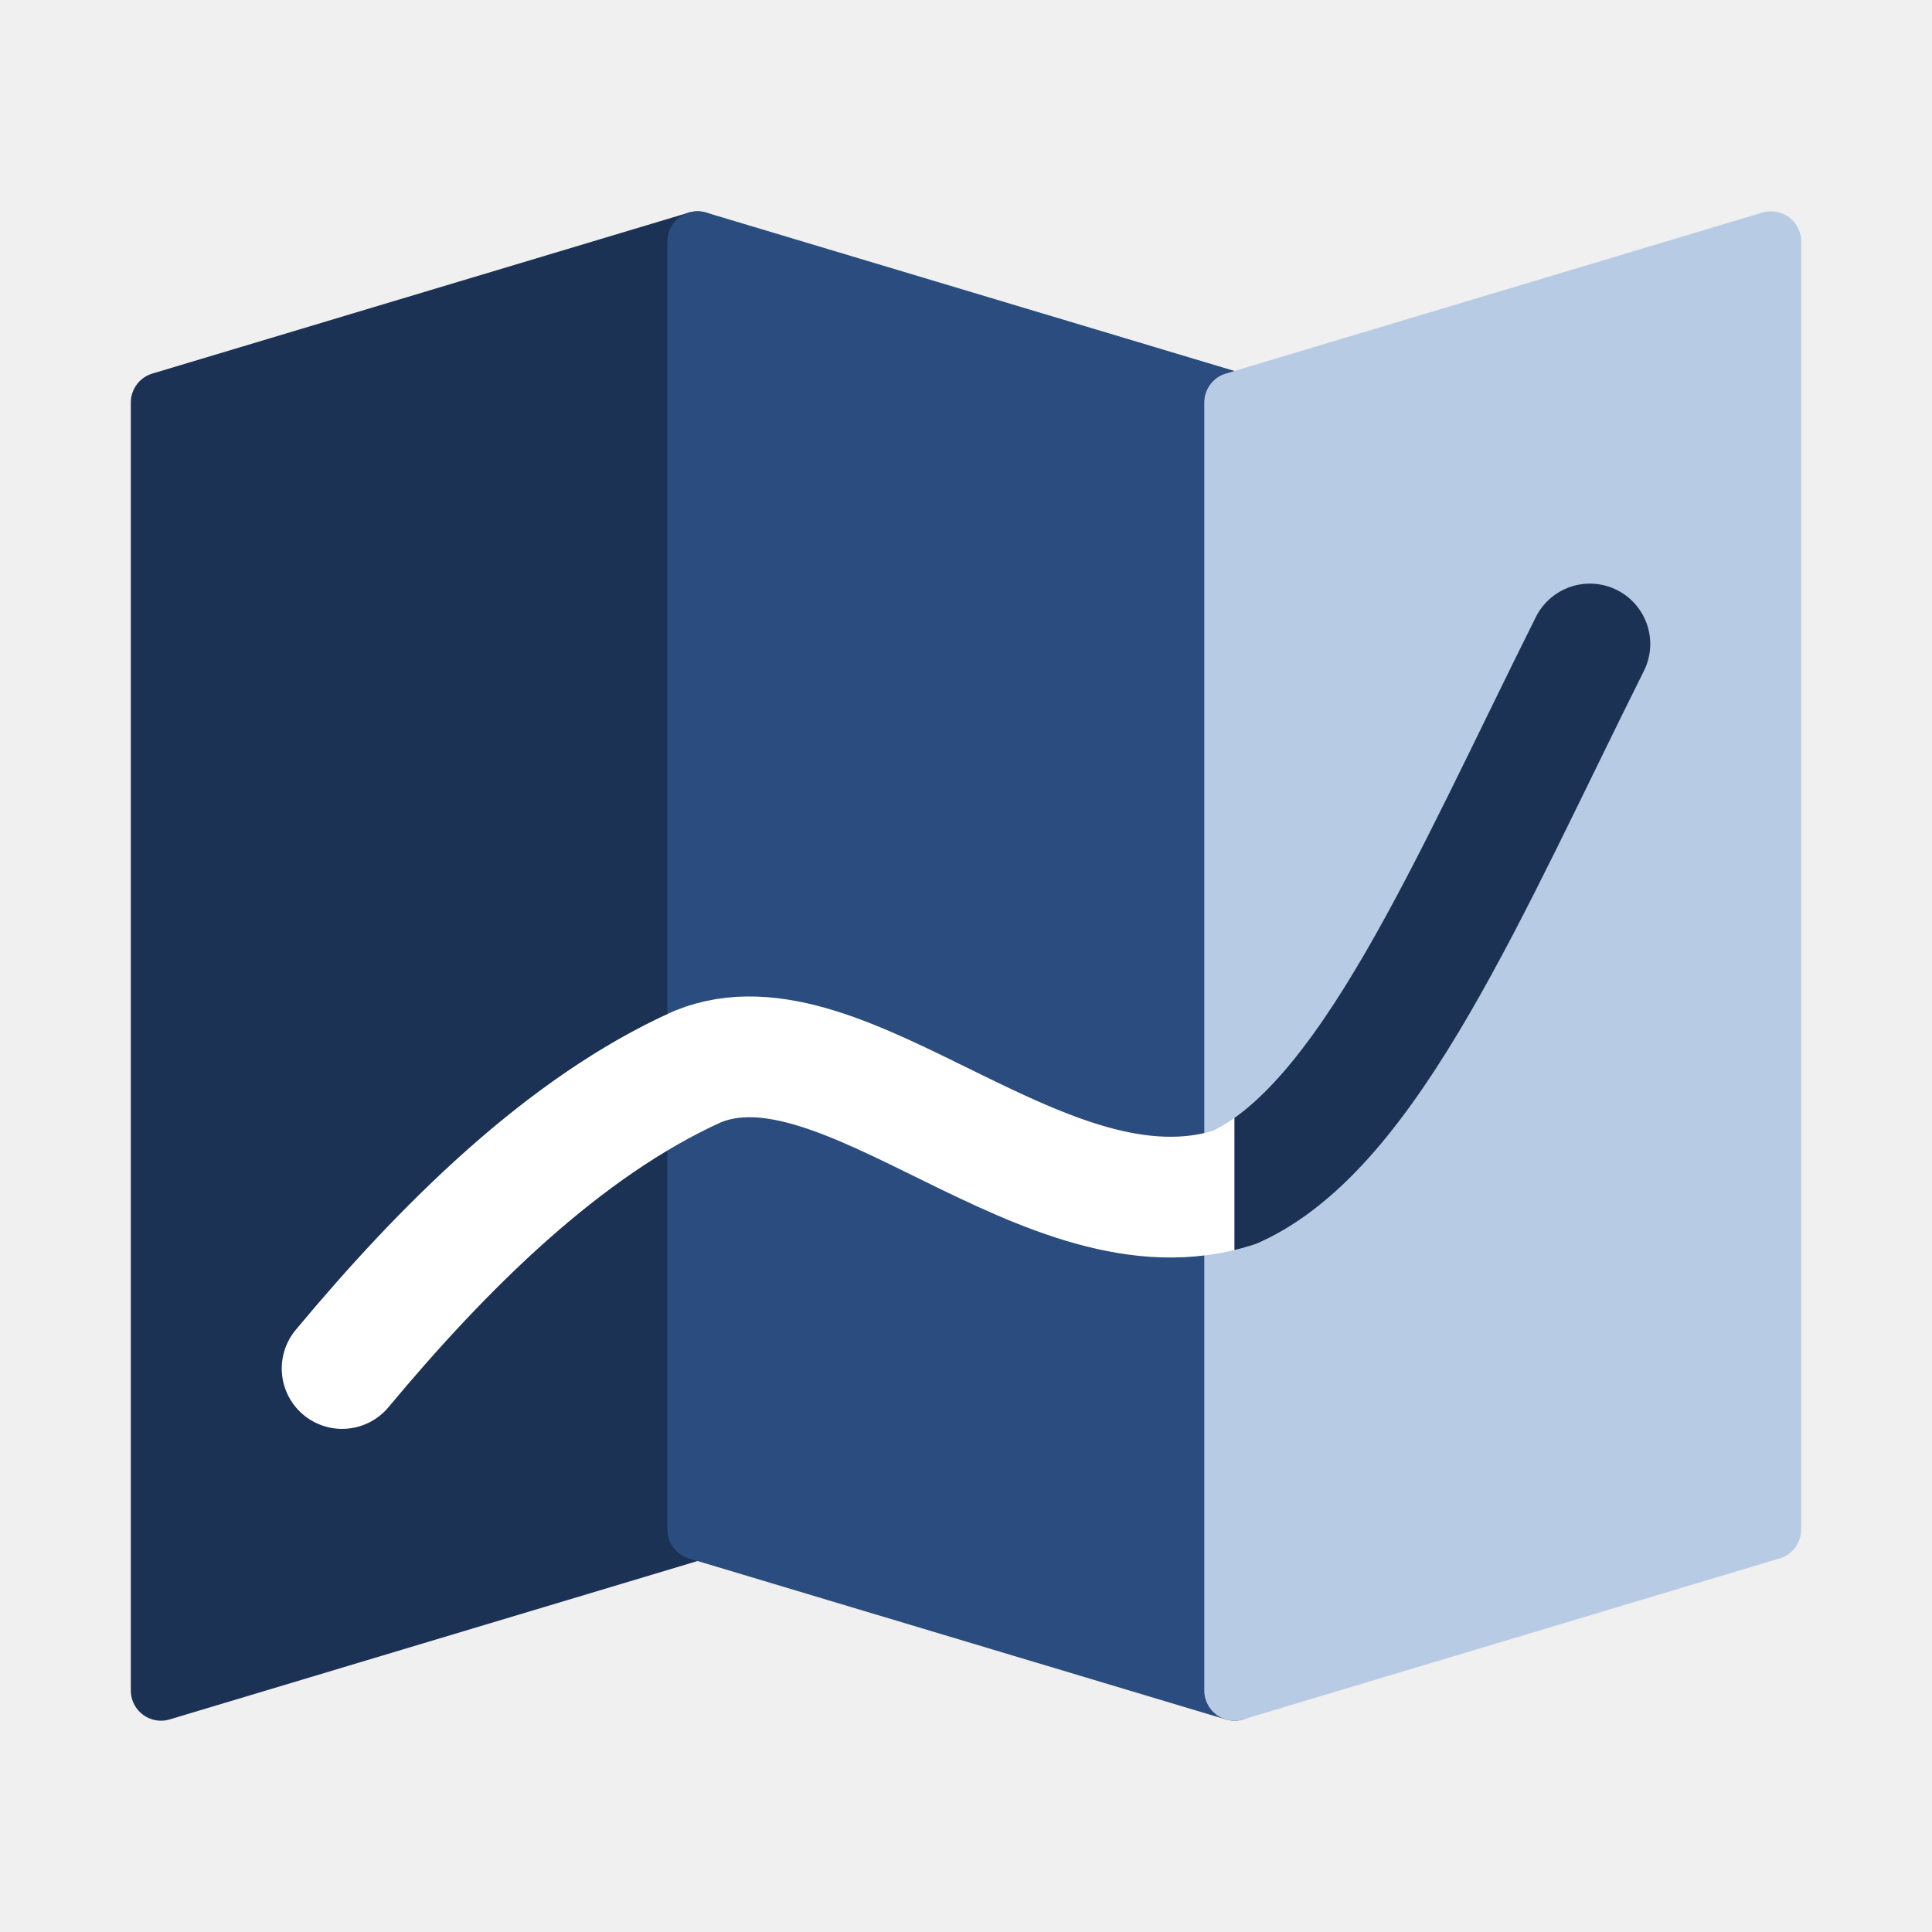
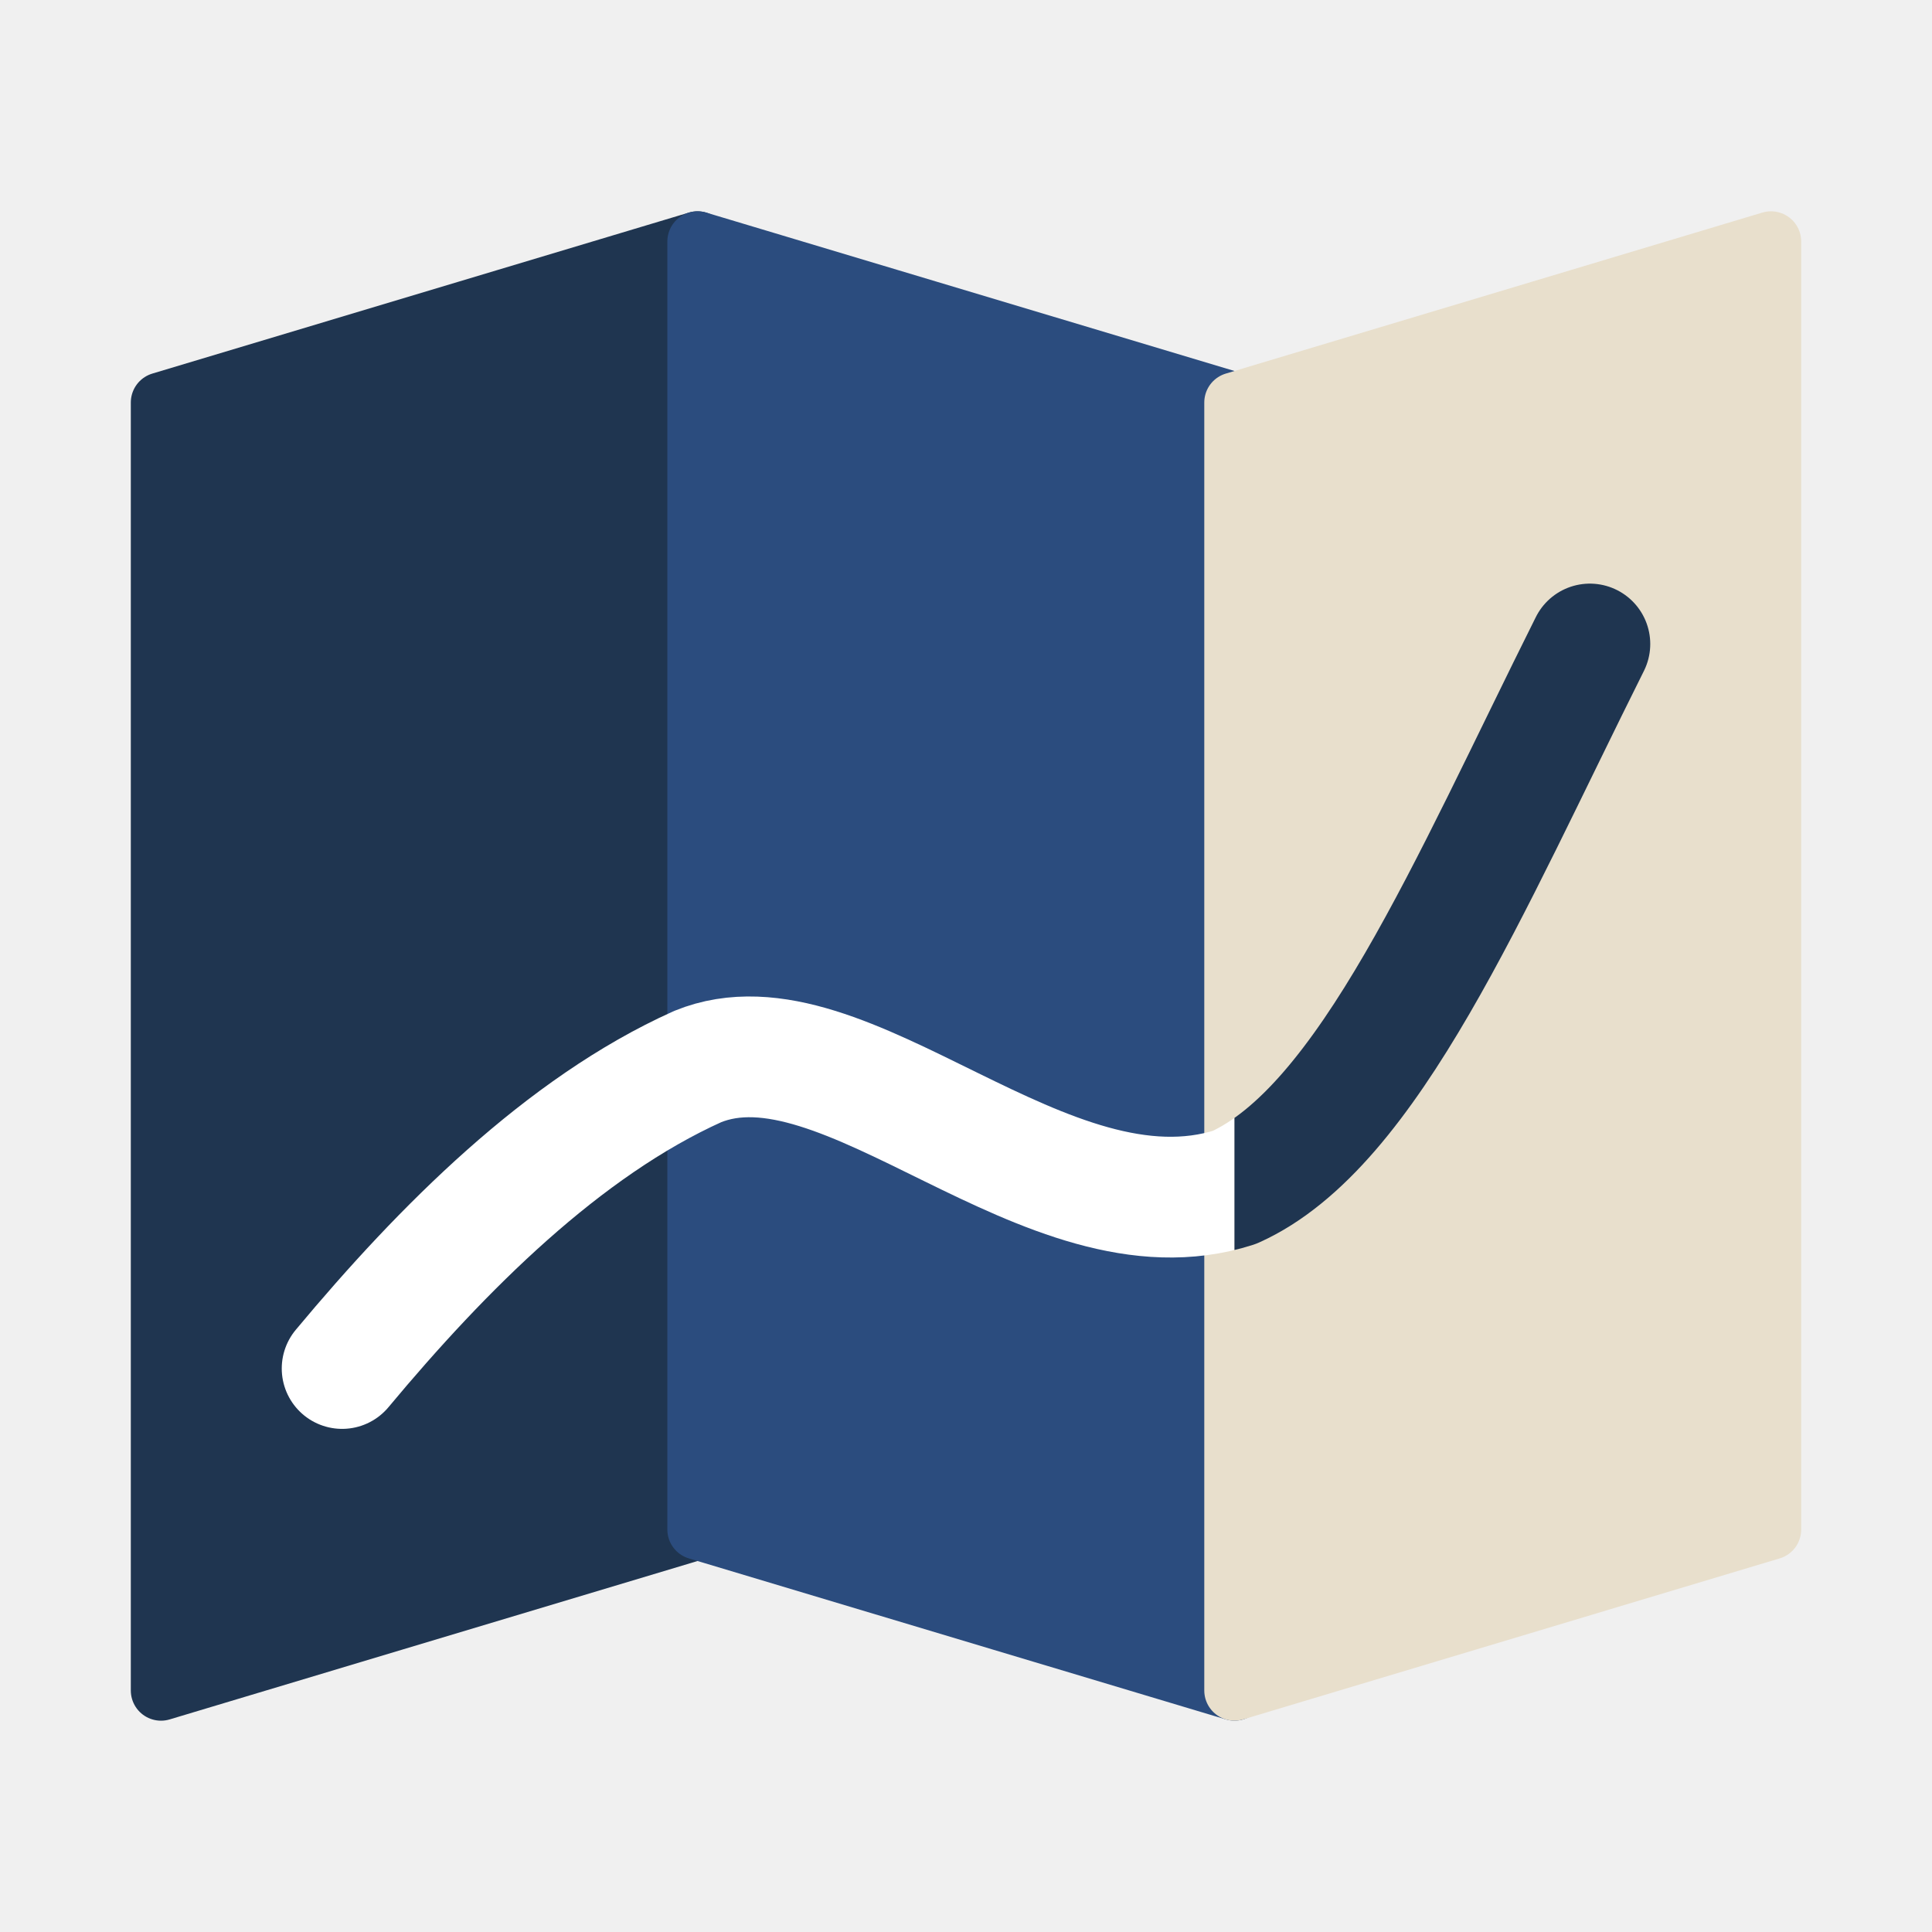
<svg xmlns="http://www.w3.org/2000/svg" viewBox="0 0 48 48">
  <style>
-     .f0{fill:#1B3254;stroke:#1B3254}.f1{fill:#2B4C7E;stroke:#2B4C7E}.f2{fill:#B8CBE4;stroke:#B8CBE4}
-     @media (prefers-color-scheme: dark){.f0{fill:#365B90;stroke:#365B90}.f1{fill:#7194C4;stroke:#7194C4}}
+     .f0{fill:#1F3550;stroke:#1F3550}.f1{fill:#2B4C7E;stroke:#2B4C7E}.f2{fill:#E8DFCC;stroke:#E8DFCC}
+     @media (prefers-color-scheme: dark){.f0{fill:#3A5A86;stroke:#3A5A86}.f1{fill:#5C7DAA;stroke:#5C7DAA}.f2{fill:#CFC4AD;stroke:#CFC4AD}.rf{stroke:#ECE6DA}.ro{stroke:#3A5A86}}
  </style>
  <defs>
    <clipPath id="a">
      <path d="M4 10L17.33 6L17.33 38L4 42Z" />
      <path d="M17.33 6L30.67 10L30.67 42L17.33 38Z" />
    </clipPath>
    <clipPath id="b">
      <path d="M30.67 10L44 6L44 38L30.67 42Z" />
    </clipPath>
  </defs>
  <path class="f0" d="M4 10L17.33 6L17.33 38L4 42Z" stroke-width="1.5" stroke-linejoin="round" />
  <path class="f1" d="M17.33 6L30.67 10L30.67 42L17.33 38Z" stroke-width="1.5" stroke-linejoin="round" />
  <path class="f2" d="M30.67 10L44 6L44 38L30.67 42Z" stroke-width="1.5" stroke-linejoin="round" />
  <g clip-path="url(#a)">
-     <path d="M8.5 34C11 31 14 28 17.33 26.5C21 25 26 31 30.67 29.5C34 28 36.5 22 39.5 16" fill="none" stroke="#FFFFFF" stroke-width="3" stroke-linecap="round" stroke-linejoin="round" />
+     <path class="rf" d="M8.5 34C11 31 14 28 17.33 26.5C21 25 26 31 30.67 29.5C34 28 36.5 22 39.5 16" fill="none" stroke="#FFFFFF" stroke-width="3" stroke-linecap="round" stroke-linejoin="round" />
  </g>
  <g clip-path="url(#b)">
-     <path d="M8.5 34C11 31 14 28 17.33 26.5C21 25 26 31 30.67 29.5C34 28 36.5 22 39.5 16" fill="none" stroke="#1B3254" stroke-width="3" stroke-linecap="round" stroke-linejoin="round" />
+     <path class="ro" d="M8.5 34C11 31 14 28 17.33 26.5C21 25 26 31 30.67 29.5C34 28 36.5 22 39.5 16" fill="none" stroke="#1F3550" stroke-width="3" stroke-linecap="round" stroke-linejoin="round" />
  </g>
</svg>
